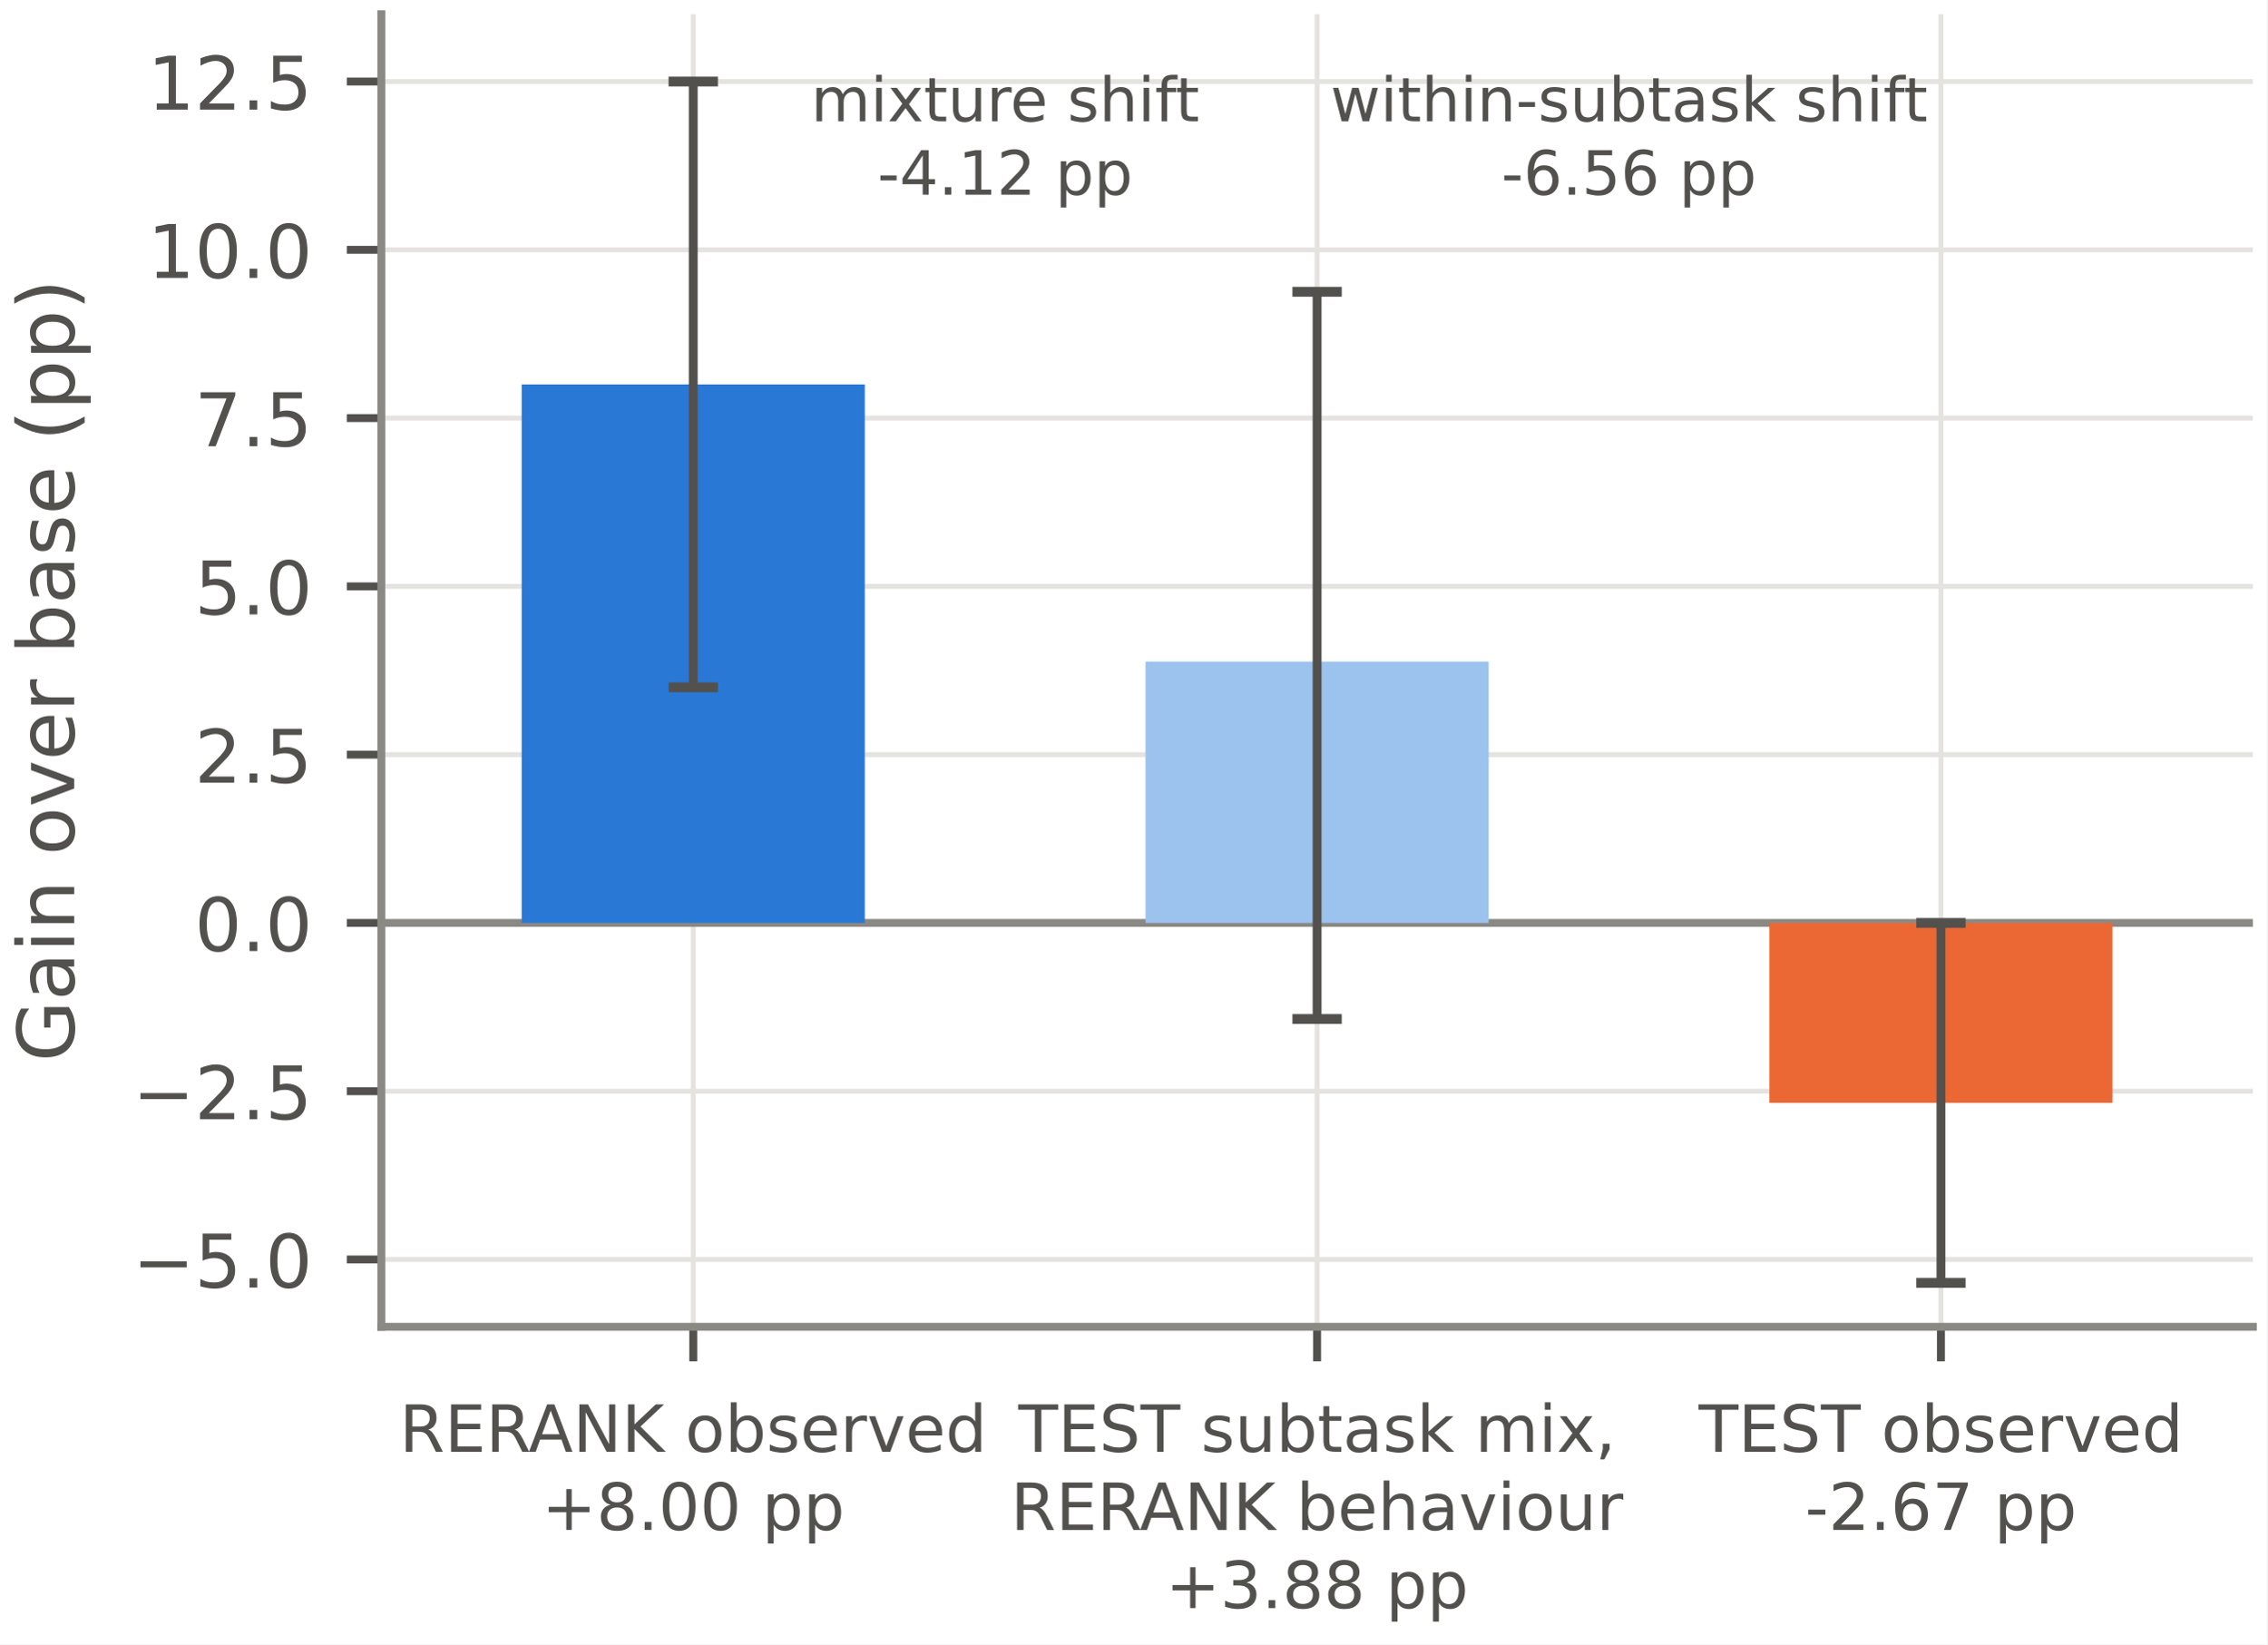
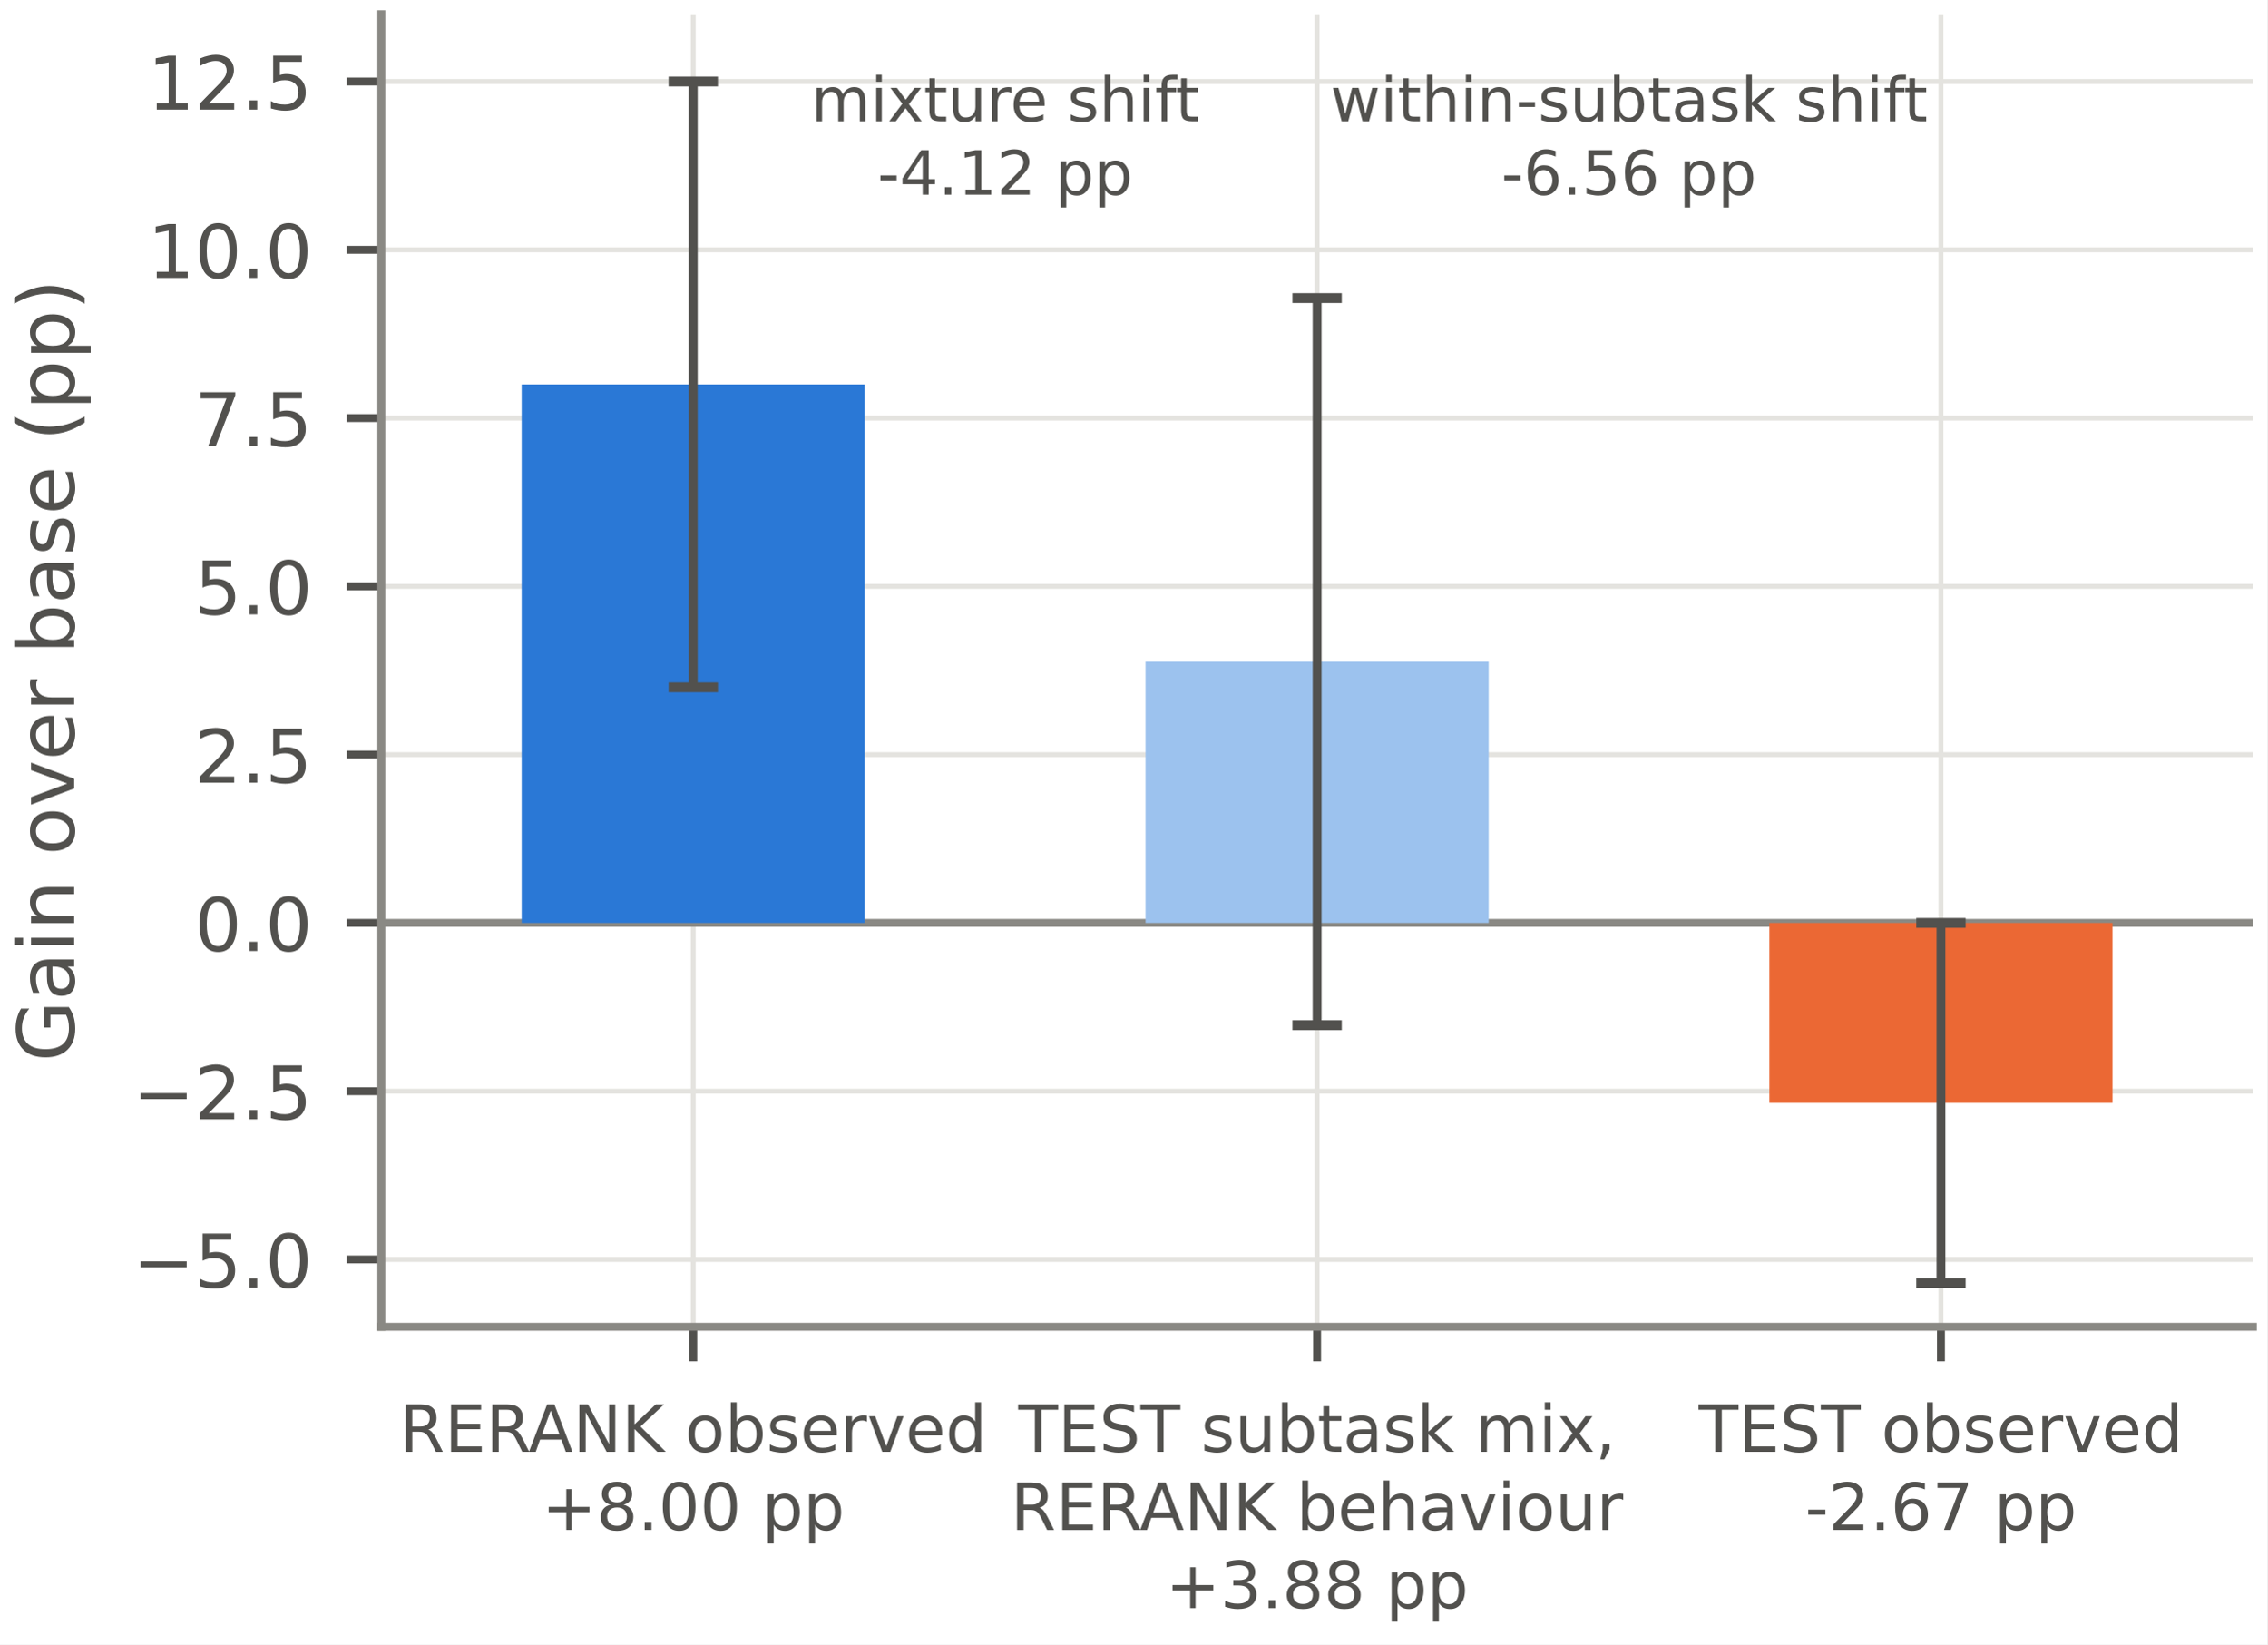
<svg xmlns="http://www.w3.org/2000/svg" xmlns:xlink="http://www.w3.org/1999/xlink" width="229.813pt" height="166.701pt" viewBox="0 0 229.813 166.701" version="1.1">
  <defs>
    <style type="text/css">*{stroke-linejoin: round; stroke-linecap: butt}</style>
  </defs>
  <g id="figure_1">
    <g id="patch_1">
      <path d="M 0 166.701  L 229.813 166.701  L 229.813 0  L 0 0  z " style="fill: #ffffff" />
    </g>
    <g id="axes_1">
      <g id="patch_2">
        <path d="M 38.653 134.496  L 228.373 134.496  L 228.373 1.44  L 38.653 1.44  z " style="fill: #ffffff" />
      </g>
      <g id="matplotlib.axis_1">
        <g id="xtick_1">
          <g id="line2d_1">
-             <path d="M 70.273 134.496  L 70.273 1.44  " clip-path="url(#p5e24ef65ce)" style="fill: none; stroke: #e4e3df; stroke-width: 0.5; stroke-linecap: square" />
+             <path d="M 70.273 134.496  L 70.273 1.44  " clip-path="url(#pa52accfb62)" style="fill: none; stroke: #e4e3df; stroke-width: 0.5; stroke-linecap: square" />
          </g>
          <g id="line2d_2">
            <defs>
-               <path id="ma276072c43" d="M 0 0  L 0 3.5  " style="stroke: #52514e; stroke-width: 0.8" />
+               <path id="me13d420365" d="M 0 0  L 0 3.5  " style="stroke: #52514e; stroke-width: 0.8" />
            </defs>
            <g>
-               <use xlink:href="#ma276072c43" x="70.273" y="134.496" style="fill: #52514e; stroke: #52514e; stroke-width: 0.8" />
+               <use xlink:href="#me13d420365" x="70.273" y="134.496" style="fill: #52514e; stroke: #52514e; stroke-width: 0.8" />
            </g>
          </g>
          <g id="text_1">
            <text style="font-size: 6.6px; font-family: 'DejaVu Sans'; fill: #52514e" transform="translate(40.49694 147.1716)">RERANK observed</text>
            <text style="font-size: 6.6px; font-family: 'DejaVu Sans'; fill: #52514e" transform="translate(54.92103 155.0929)">+8.00 pp</text>
          </g>
        </g>
        <g id="xtick_2">
          <g id="line2d_3">
-             <path d="M 133.513 134.496  L 133.513 1.44  " clip-path="url(#p5e24ef65ce)" style="fill: none; stroke: #e4e3df; stroke-width: 0.5; stroke-linecap: square" />
+             <path d="M 133.513 134.496  L 133.513 1.44  " clip-path="url(#pa52accfb62)" style="fill: none; stroke: #e4e3df; stroke-width: 0.5; stroke-linecap: square" />
          </g>
          <g id="line2d_4">
            <g>
-               <use xlink:href="#ma276072c43" x="133.513" y="134.496" style="fill: #52514e; stroke: #52514e; stroke-width: 0.8" />
+               <use xlink:href="#me13d420365" x="133.513" y="134.496" style="fill: #52514e; stroke: #52514e; stroke-width: 0.8" />
            </g>
          </g>
          <g id="text_2">
            <text style="font-size: 6.6px; font-family: 'DejaVu Sans'; fill: #52514e" transform="translate(103.2193 147.1716)">TEST subtask mix,</text>
            <text style="font-size: 6.6px; font-family: 'DejaVu Sans'; fill: #52514e" transform="translate(102.4597 155.0934)">RERANK behaviour</text>
            <text style="font-size: 6.6px; font-family: 'DejaVu Sans'; fill: #52514e" transform="translate(118.161 163.0147)">+3.88 pp</text>
          </g>
        </g>
        <g id="xtick_3">
          <g id="line2d_5">
-             <path d="M 196.753 134.496  L 196.753 1.44  " clip-path="url(#p5e24ef65ce)" style="fill: none; stroke: #e4e3df; stroke-width: 0.5; stroke-linecap: square" />
+             <path d="M 196.753 134.496  L 196.753 1.44  " clip-path="url(#pa52accfb62)" style="fill: none; stroke: #e4e3df; stroke-width: 0.5; stroke-linecap: square" />
          </g>
          <g id="line2d_6">
            <g>
-               <use xlink:href="#ma276072c43" x="196.753" y="134.496" style="fill: #52514e; stroke: #52514e; stroke-width: 0.8" />
+               <use xlink:href="#me13d420365" x="196.753" y="134.496" style="fill: #52514e; stroke: #52514e; stroke-width: 0.8" />
            </g>
          </g>
          <g id="text_3">
            <text style="font-size: 6.6px; font-family: 'DejaVu Sans'; fill: #52514e" transform="translate(172.1935 147.1716)">TEST observed</text>
            <text style="font-size: 6.6px; font-family: 'DejaVu Sans'; fill: #52514e" transform="translate(182.9758 155.0929)">-2.67 pp</text>
          </g>
        </g>
      </g>
      <g id="matplotlib.axis_2">
        <g id="ytick_1">
          <g id="line2d_7">
-             <path d="M 38.653 127.673  L 228.373 127.673  " clip-path="url(#p5e24ef65ce)" style="fill: none; stroke: #e4e3df; stroke-width: 0.5; stroke-linecap: square" />
+             <path d="M 38.653 127.673  L 228.373 127.673  " clip-path="url(#pa52accfb62)" style="fill: none; stroke: #e4e3df; stroke-width: 0.5; stroke-linecap: square" />
          </g>
          <g id="line2d_8">
            <defs>
-               <path id="ma071518627" d="M 0 0  L -3.5 0  " style="stroke: #52514e; stroke-width: 0.8" />
+               <path id="m967793c9cd" d="M 0 0  L -3.5 0  " style="stroke: #52514e; stroke-width: 0.8" />
            </defs>
            <g>
-               <use xlink:href="#ma071518627" x="38.653" y="127.673" style="fill: #52514e; stroke: #52514e; stroke-width: 0.8" />
+               <use xlink:href="#m967793c9cd" x="38.653" y="127.673" style="fill: #52514e; stroke: #52514e; stroke-width: 0.8" />
            </g>
          </g>
          <g id="text_4">
            <text style="font-size: 7.5px; font-family: 'DejaVu Sans'; text-anchor: end; fill: #52514e" x="31.653" y="130.522" transform="rotate(-0 31.65273 130.5217)">−5.0</text>
          </g>
        </g>
        <g id="ytick_2">
          <g id="line2d_9">
-             <path d="M 38.653 110.614  L 228.373 110.614  " clip-path="url(#p5e24ef65ce)" style="fill: none; stroke: #e4e3df; stroke-width: 0.5; stroke-linecap: square" />
+             <path d="M 38.653 110.614  L 228.373 110.614  " clip-path="url(#pa52accfb62)" style="fill: none; stroke: #e4e3df; stroke-width: 0.5; stroke-linecap: square" />
          </g>
          <g id="line2d_10">
            <g>
-               <use xlink:href="#ma071518627" x="38.653" y="110.614" style="fill: #52514e; stroke: #52514e; stroke-width: 0.8" />
+               <use xlink:href="#m967793c9cd" x="38.653" y="110.614" style="fill: #52514e; stroke: #52514e; stroke-width: 0.8" />
            </g>
          </g>
          <g id="text_5">
            <text style="font-size: 7.5px; font-family: 'DejaVu Sans'; text-anchor: end; fill: #52514e" x="31.653" y="113.463" transform="rotate(-0 31.65273 113.4633)">−2.5</text>
          </g>
        </g>
        <g id="ytick_3">
          <g id="line2d_11">
-             <path d="M 38.653 93.556  L 228.373 93.556  " clip-path="url(#p5e24ef65ce)" style="fill: none; stroke: #e4e3df; stroke-width: 0.5; stroke-linecap: square" />
+             <path d="M 38.653 93.556  L 228.373 93.556  " clip-path="url(#pa52accfb62)" style="fill: none; stroke: #e4e3df; stroke-width: 0.5; stroke-linecap: square" />
          </g>
          <g id="line2d_12">
            <g>
-               <use xlink:href="#ma071518627" x="38.653" y="93.556" style="fill: #52514e; stroke: #52514e; stroke-width: 0.8" />
+               <use xlink:href="#m967793c9cd" x="38.653" y="93.556" style="fill: #52514e; stroke: #52514e; stroke-width: 0.8" />
            </g>
          </g>
          <g id="text_6">
            <text style="font-size: 7.5px; font-family: 'DejaVu Sans'; text-anchor: end; fill: #52514e" x="31.653" y="96.405" transform="rotate(-0 31.65273 96.40481)">0.0</text>
          </g>
        </g>
        <g id="ytick_4">
          <g id="line2d_13">
-             <path d="M 38.653 76.497  L 228.373 76.497  " clip-path="url(#p5e24ef65ce)" style="fill: none; stroke: #e4e3df; stroke-width: 0.5; stroke-linecap: square" />
+             <path d="M 38.653 76.497  L 228.373 76.497  " clip-path="url(#pa52accfb62)" style="fill: none; stroke: #e4e3df; stroke-width: 0.5; stroke-linecap: square" />
          </g>
          <g id="line2d_14">
            <g>
-               <use xlink:href="#ma071518627" x="38.653" y="76.497" style="fill: #52514e; stroke: #52514e; stroke-width: 0.8" />
+               <use xlink:href="#m967793c9cd" x="38.653" y="76.497" style="fill: #52514e; stroke: #52514e; stroke-width: 0.8" />
            </g>
          </g>
          <g id="text_7">
            <text style="font-size: 7.5px; font-family: 'DejaVu Sans'; text-anchor: end; fill: #52514e" x="31.653" y="79.346" transform="rotate(-0 31.65273 79.34635)">2.5</text>
          </g>
        </g>
        <g id="ytick_5">
          <g id="line2d_15">
-             <path d="M 38.653 59.439  L 228.373 59.439  " clip-path="url(#p5e24ef65ce)" style="fill: none; stroke: #e4e3df; stroke-width: 0.5; stroke-linecap: square" />
+             <path d="M 38.653 59.439  L 228.373 59.439  " clip-path="url(#pa52accfb62)" style="fill: none; stroke: #e4e3df; stroke-width: 0.5; stroke-linecap: square" />
          </g>
          <g id="line2d_16">
            <g>
-               <use xlink:href="#ma071518627" x="38.653" y="59.439" style="fill: #52514e; stroke: #52514e; stroke-width: 0.8" />
+               <use xlink:href="#m967793c9cd" x="38.653" y="59.439" style="fill: #52514e; stroke: #52514e; stroke-width: 0.8" />
            </g>
          </g>
          <g id="text_8">
            <text style="font-size: 7.5px; font-family: 'DejaVu Sans'; text-anchor: end; fill: #52514e" x="31.653" y="62.288" transform="rotate(-0 31.65273 62.28789)">5.0</text>
          </g>
        </g>
        <g id="ytick_6">
          <g id="line2d_17">
-             <path d="M 38.653 42.38  L 228.373 42.38  " clip-path="url(#p5e24ef65ce)" style="fill: none; stroke: #e4e3df; stroke-width: 0.5; stroke-linecap: square" />
+             <path d="M 38.653 42.38  L 228.373 42.38  " clip-path="url(#pa52accfb62)" style="fill: none; stroke: #e4e3df; stroke-width: 0.5; stroke-linecap: square" />
          </g>
          <g id="line2d_18">
            <g>
-               <use xlink:href="#ma071518627" x="38.653" y="42.38" style="fill: #52514e; stroke: #52514e; stroke-width: 0.8" />
+               <use xlink:href="#m967793c9cd" x="38.653" y="42.38" style="fill: #52514e; stroke: #52514e; stroke-width: 0.8" />
            </g>
          </g>
          <g id="text_9">
            <text style="font-size: 7.5px; font-family: 'DejaVu Sans'; text-anchor: end; fill: #52514e" x="31.653" y="45.229" transform="rotate(-0 31.65273 45.22943)">7.5</text>
          </g>
        </g>
        <g id="ytick_7">
          <g id="line2d_19">
-             <path d="M 38.653 25.322  L 228.373 25.322  " clip-path="url(#p5e24ef65ce)" style="fill: none; stroke: #e4e3df; stroke-width: 0.5; stroke-linecap: square" />
+             <path d="M 38.653 25.322  L 228.373 25.322  " clip-path="url(#pa52accfb62)" style="fill: none; stroke: #e4e3df; stroke-width: 0.5; stroke-linecap: square" />
          </g>
          <g id="line2d_20">
            <g>
-               <use xlink:href="#ma071518627" x="38.653" y="25.322" style="fill: #52514e; stroke: #52514e; stroke-width: 0.8" />
+               <use xlink:href="#m967793c9cd" x="38.653" y="25.322" style="fill: #52514e; stroke: #52514e; stroke-width: 0.8" />
            </g>
          </g>
          <g id="text_10">
            <text style="font-size: 7.5px; font-family: 'DejaVu Sans'; text-anchor: end; fill: #52514e" x="31.653" y="28.171" transform="rotate(-0 31.65273 28.17097)">10.0</text>
          </g>
        </g>
        <g id="ytick_8">
          <g id="line2d_21">
-             <path d="M 38.653 8.263  L 228.373 8.263  " clip-path="url(#p5e24ef65ce)" style="fill: none; stroke: #e4e3df; stroke-width: 0.5; stroke-linecap: square" />
+             <path d="M 38.653 8.263  L 228.373 8.263  " clip-path="url(#pa52accfb62)" style="fill: none; stroke: #e4e3df; stroke-width: 0.5; stroke-linecap: square" />
          </g>
          <g id="line2d_22">
            <g>
-               <use xlink:href="#ma071518627" x="38.653" y="8.263" style="fill: #52514e; stroke: #52514e; stroke-width: 0.8" />
+               <use xlink:href="#m967793c9cd" x="38.653" y="8.263" style="fill: #52514e; stroke: #52514e; stroke-width: 0.8" />
            </g>
          </g>
          <g id="text_11">
            <text style="font-size: 7.5px; font-family: 'DejaVu Sans'; text-anchor: end; fill: #52514e" x="31.653" y="11.113" transform="rotate(-0 31.65273 11.11251)">12.5</text>
          </g>
        </g>
        <g id="text_12">
          <text style="font-size: 8px; font-family: 'DejaVu Sans'; text-anchor: middle; fill: #52514e" x="7.519" y="67.968" transform="rotate(-90 7.51875 67.968)">Gain over base (pp)</text>
        </g>
      </g>
      <g id="line2d_23">
-         <path d="M 38.653 93.556  L 228.373 93.556  " clip-path="url(#p5e24ef65ce)" style="fill: none; stroke: #8a8984; stroke-width: 0.8; stroke-linecap: square" />
+         <path d="M 38.653 93.556  L 228.373 93.556  " clip-path="url(#pa52accfb62)" style="fill: none; stroke: #8a8984; stroke-width: 0.8; stroke-linecap: square" />
      </g>
      <g id="patch_3">
        <path d="M 38.653 134.496  L 38.653 1.44  " style="fill: none; stroke: #8a8984; stroke-width: 0.8; stroke-linejoin: miter; stroke-linecap: square" />
      </g>
      <g id="patch_4">
        <path d="M 38.653 134.496  L 228.373 134.496  " style="fill: none; stroke: #8a8984; stroke-width: 0.8; stroke-linejoin: miter; stroke-linecap: square" />
      </g>
      <g id="patch_5">
-         <path d="M 52.882 93.556  L 87.664 93.556  L 87.664 38.969  L 52.882 38.969  z " clip-path="url(#p5e24ef65ce)" style="fill: #2a78d6" />
+         <path d="M 52.882 93.556  L 87.664 93.556  L 87.664 38.969  L 52.882 38.969  z " clip-path="url(#pa52accfb62)" style="fill: #2a78d6" />
      </g>
      <g id="patch_6">
-         <path d="M 116.122 93.556  L 150.904 93.556  L 150.904 67.067  L 116.122 67.067  z " clip-path="url(#p5e24ef65ce)" style="fill: #9cc2ee" />
+         <path d="M 116.122 93.556  L 150.904 93.556  L 150.904 67.067  L 116.122 67.067  z " clip-path="url(#pa52accfb62)" style="fill: #9cc2ee" />
      </g>
      <g id="patch_7">
-         <path d="M 179.362 93.556  L 214.144 93.556  L 214.144 111.8  L 179.362 111.8  z " clip-path="url(#p5e24ef65ce)" style="fill: #eb6834" />
+         <path d="M 179.362 93.556  L 214.144 93.556  L 214.144 111.8  L 179.362 111.8  z " clip-path="url(#pa52accfb62)" style="fill: #eb6834" />
      </g>
      <g id="text_13">
        <text style="font-size: 6.2px; font-family: 'DejaVu Sans'; fill: #52514e" transform="translate(82.20531 12.29461)">mixture shift</text>
        <text style="font-size: 6.2px; font-family: 'DejaVu Sans'; fill: #52514e" transform="translate(88.95072 19.73582)">-4.12 pp</text>
      </g>
      <g id="text_14">
        <text style="font-size: 6.2px; font-family: 'DejaVu Sans'; fill: #52514e" transform="translate(134.8612 12.29461)">within-subtask shift</text>
        <text style="font-size: 6.2px; font-family: 'DejaVu Sans'; fill: #52514e" transform="translate(152.1907 19.73582)">-6.56 pp</text>
      </g>
      <g id="LineCollection_1">
-         <path d="M 70.273 69.674  L 70.273 8.263  " clip-path="url(#p5e24ef65ce)" style="fill: none; stroke: #52514e; stroke-width: 0.9" />
-         <path d="M 133.513 103.297  L 133.513 29.58  " clip-path="url(#p5e24ef65ce)" style="fill: none; stroke: #52514e; stroke-width: 0.9" />
-         <path d="M 196.753 130.044  L 196.753 93.556  " clip-path="url(#p5e24ef65ce)" style="fill: none; stroke: #52514e; stroke-width: 0.9" />
+         <path d="M 70.273 69.674  L 70.273 8.263  " clip-path="url(#pa52accfb62)" style="fill: none; stroke: #52514e; stroke-width: 0.9" />
+         <path d="M 133.513 103.921  L 133.513 30.214  " clip-path="url(#pa52accfb62)" style="fill: none; stroke: #52514e; stroke-width: 0.9" />
+         <path d="M 196.753 130.044  L 196.753 93.556  " clip-path="url(#pa52accfb62)" style="fill: none; stroke: #52514e; stroke-width: 0.9" />
      </g>
      <g id="line2d_24">
        <defs>
-           <path id="m164869499d" d="M 2.5 0  L -2.5 -0  " style="stroke: #52514e" />
+           <path id="m8c53bc5b33" d="M 2.5 0  L -2.5 -0  " style="stroke: #52514e" />
        </defs>
-         <g clip-path="url(#p5e24ef65ce)">
-           <use xlink:href="#m164869499d" x="70.273" y="69.674" style="fill: #1f77b4; stroke: #52514e" />
-           <use xlink:href="#m164869499d" x="133.513" y="103.297" style="fill: #1f77b4; stroke: #52514e" />
-           <use xlink:href="#m164869499d" x="196.753" y="130.044" style="fill: #1f77b4; stroke: #52514e" />
+         <g clip-path="url(#pa52accfb62)">
+           <use xlink:href="#m8c53bc5b33" x="70.273" y="69.674" style="fill: #1f77b4; stroke: #52514e" />
+           <use xlink:href="#m8c53bc5b33" x="133.513" y="103.921" style="fill: #1f77b4; stroke: #52514e" />
+           <use xlink:href="#m8c53bc5b33" x="196.753" y="130.044" style="fill: #1f77b4; stroke: #52514e" />
        </g>
      </g>
      <g id="line2d_25">
-         <g clip-path="url(#p5e24ef65ce)">
-           <use xlink:href="#m164869499d" x="70.273" y="8.263" style="fill: #1f77b4; stroke: #52514e" />
-           <use xlink:href="#m164869499d" x="133.513" y="29.58" style="fill: #1f77b4; stroke: #52514e" />
-           <use xlink:href="#m164869499d" x="196.753" y="93.556" style="fill: #1f77b4; stroke: #52514e" />
+         <g clip-path="url(#pa52accfb62)">
+           <use xlink:href="#m8c53bc5b33" x="70.273" y="8.263" style="fill: #1f77b4; stroke: #52514e" />
+           <use xlink:href="#m8c53bc5b33" x="133.513" y="30.214" style="fill: #1f77b4; stroke: #52514e" />
+           <use xlink:href="#m8c53bc5b33" x="196.753" y="93.556" style="fill: #1f77b4; stroke: #52514e" />
        </g>
      </g>
    </g>
  </g>
  <defs>
-     <clipPath id="p5e24ef65ce">
+     <clipPath id="pa52accfb62">
      <rect x="38.653" y="1.44" width="189.72" height="133.056" />
    </clipPath>
  </defs>
</svg>
